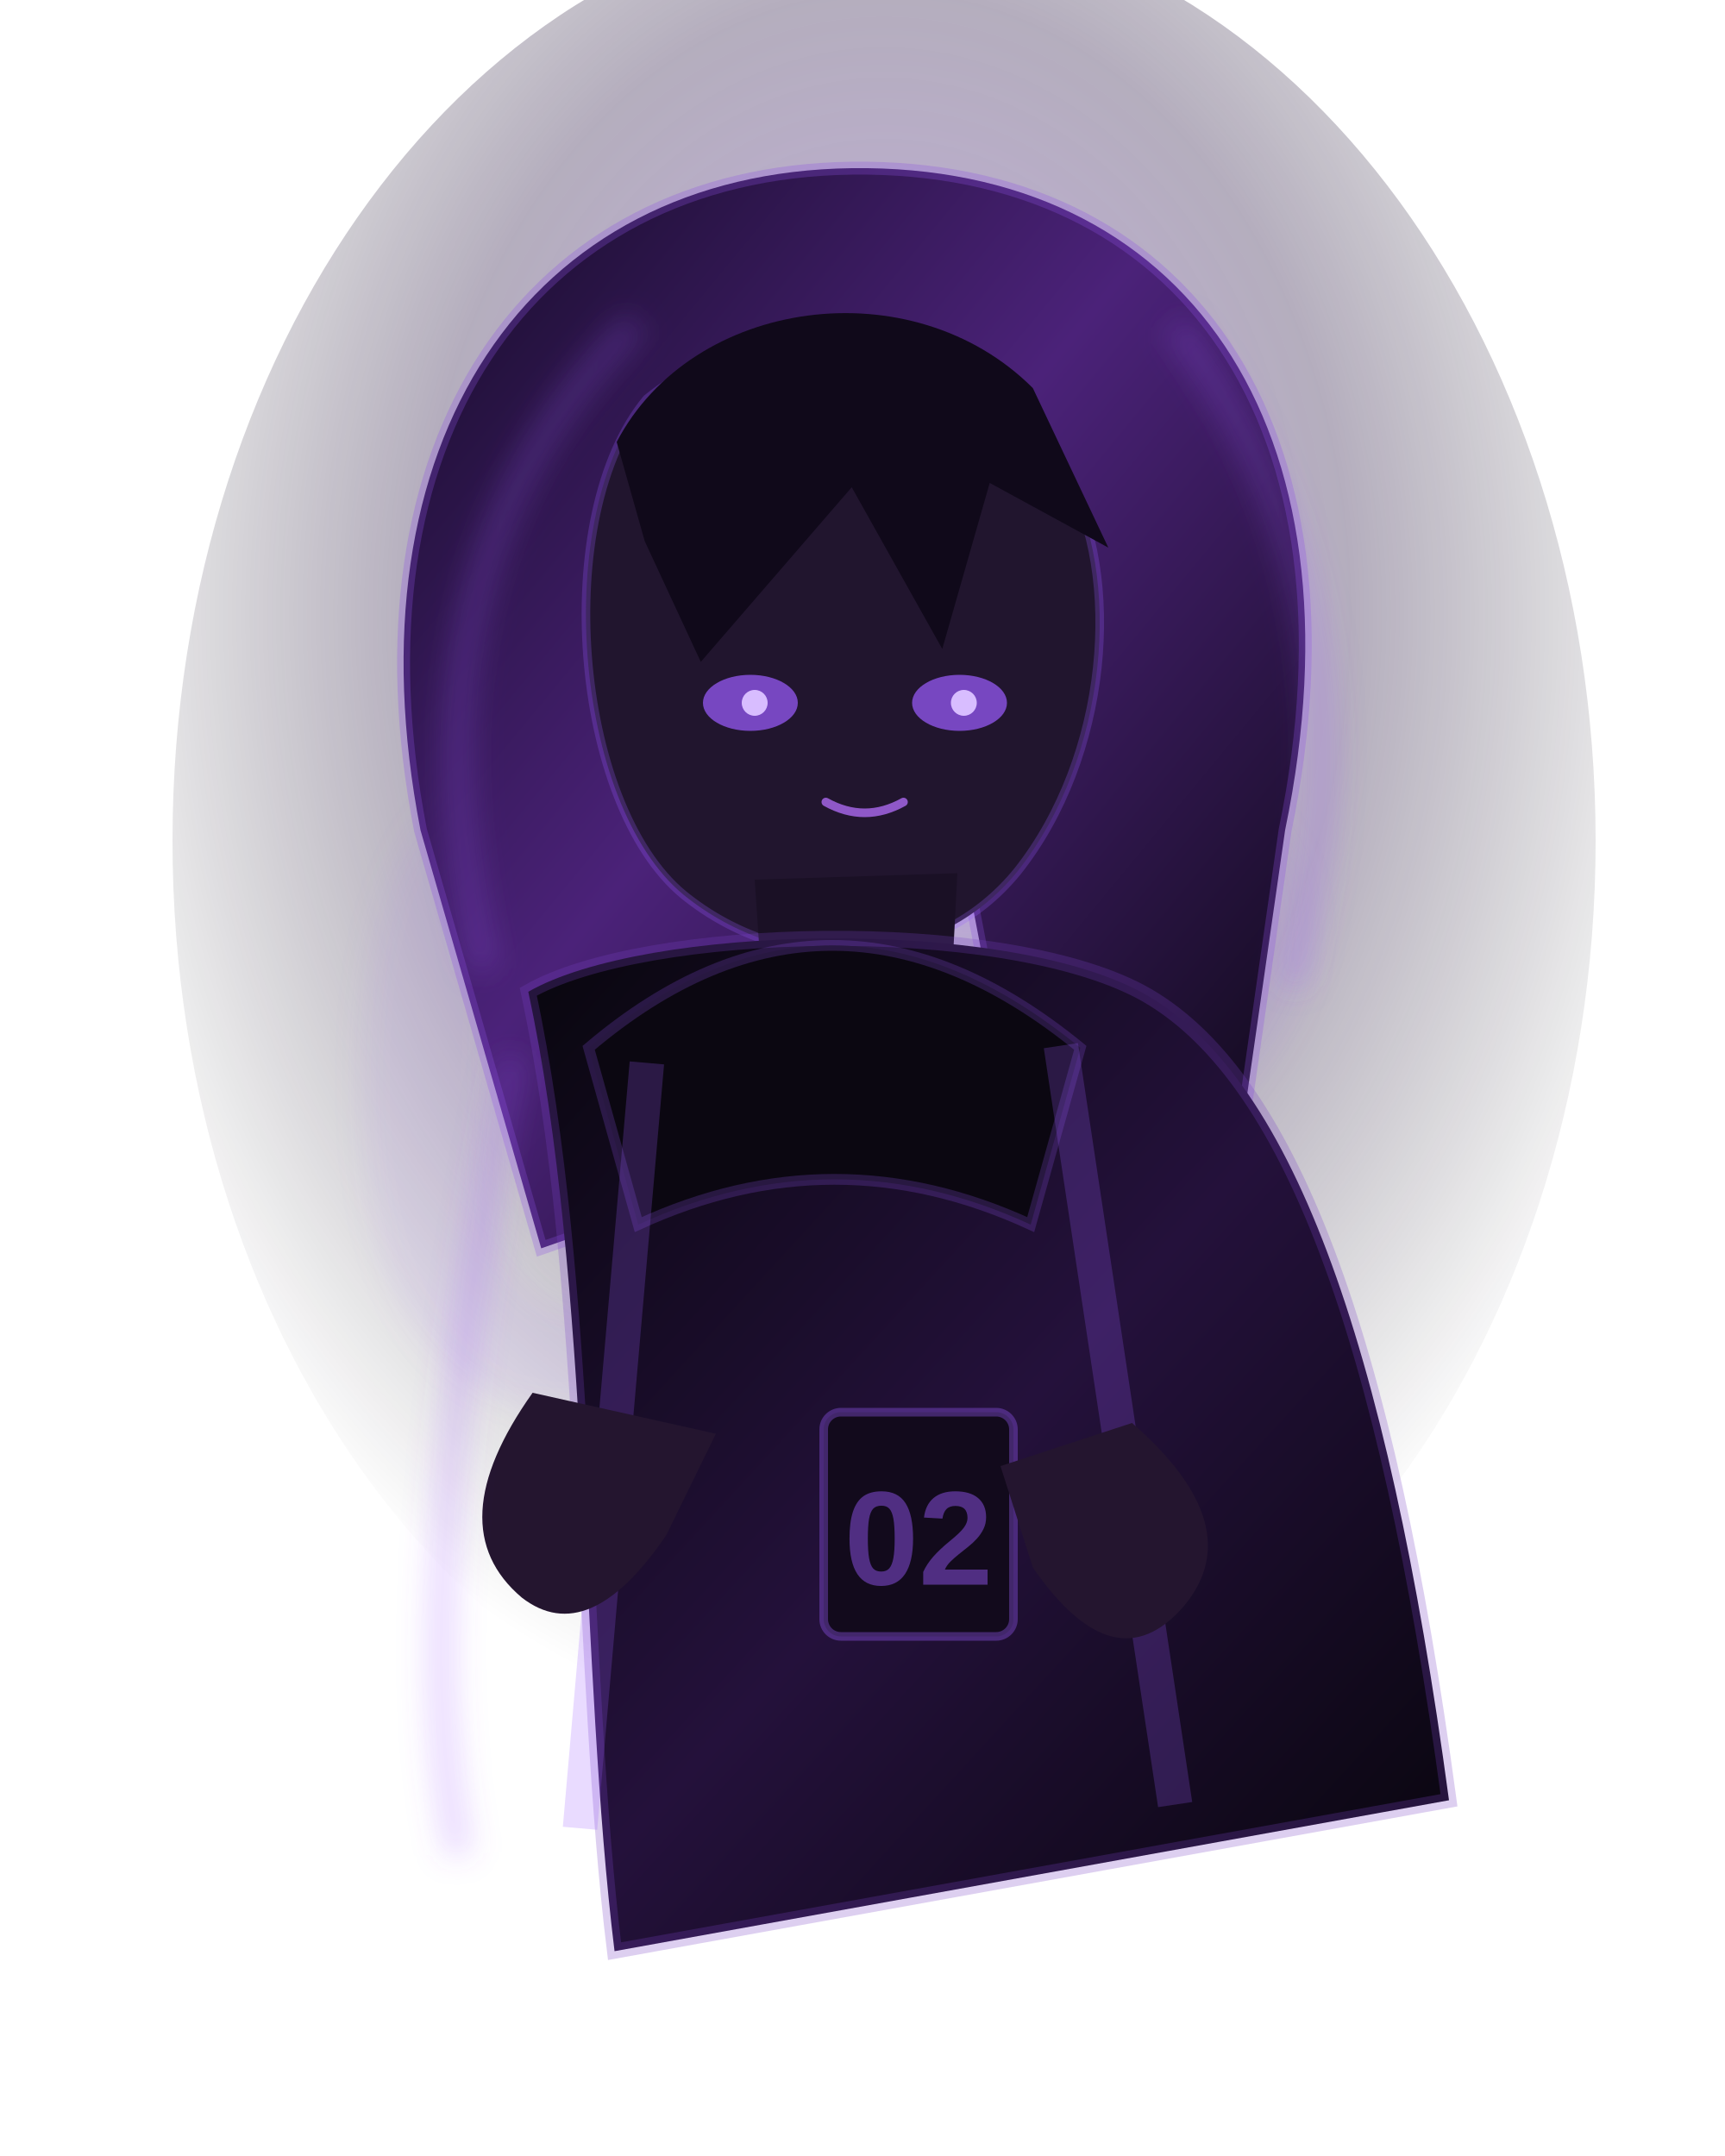
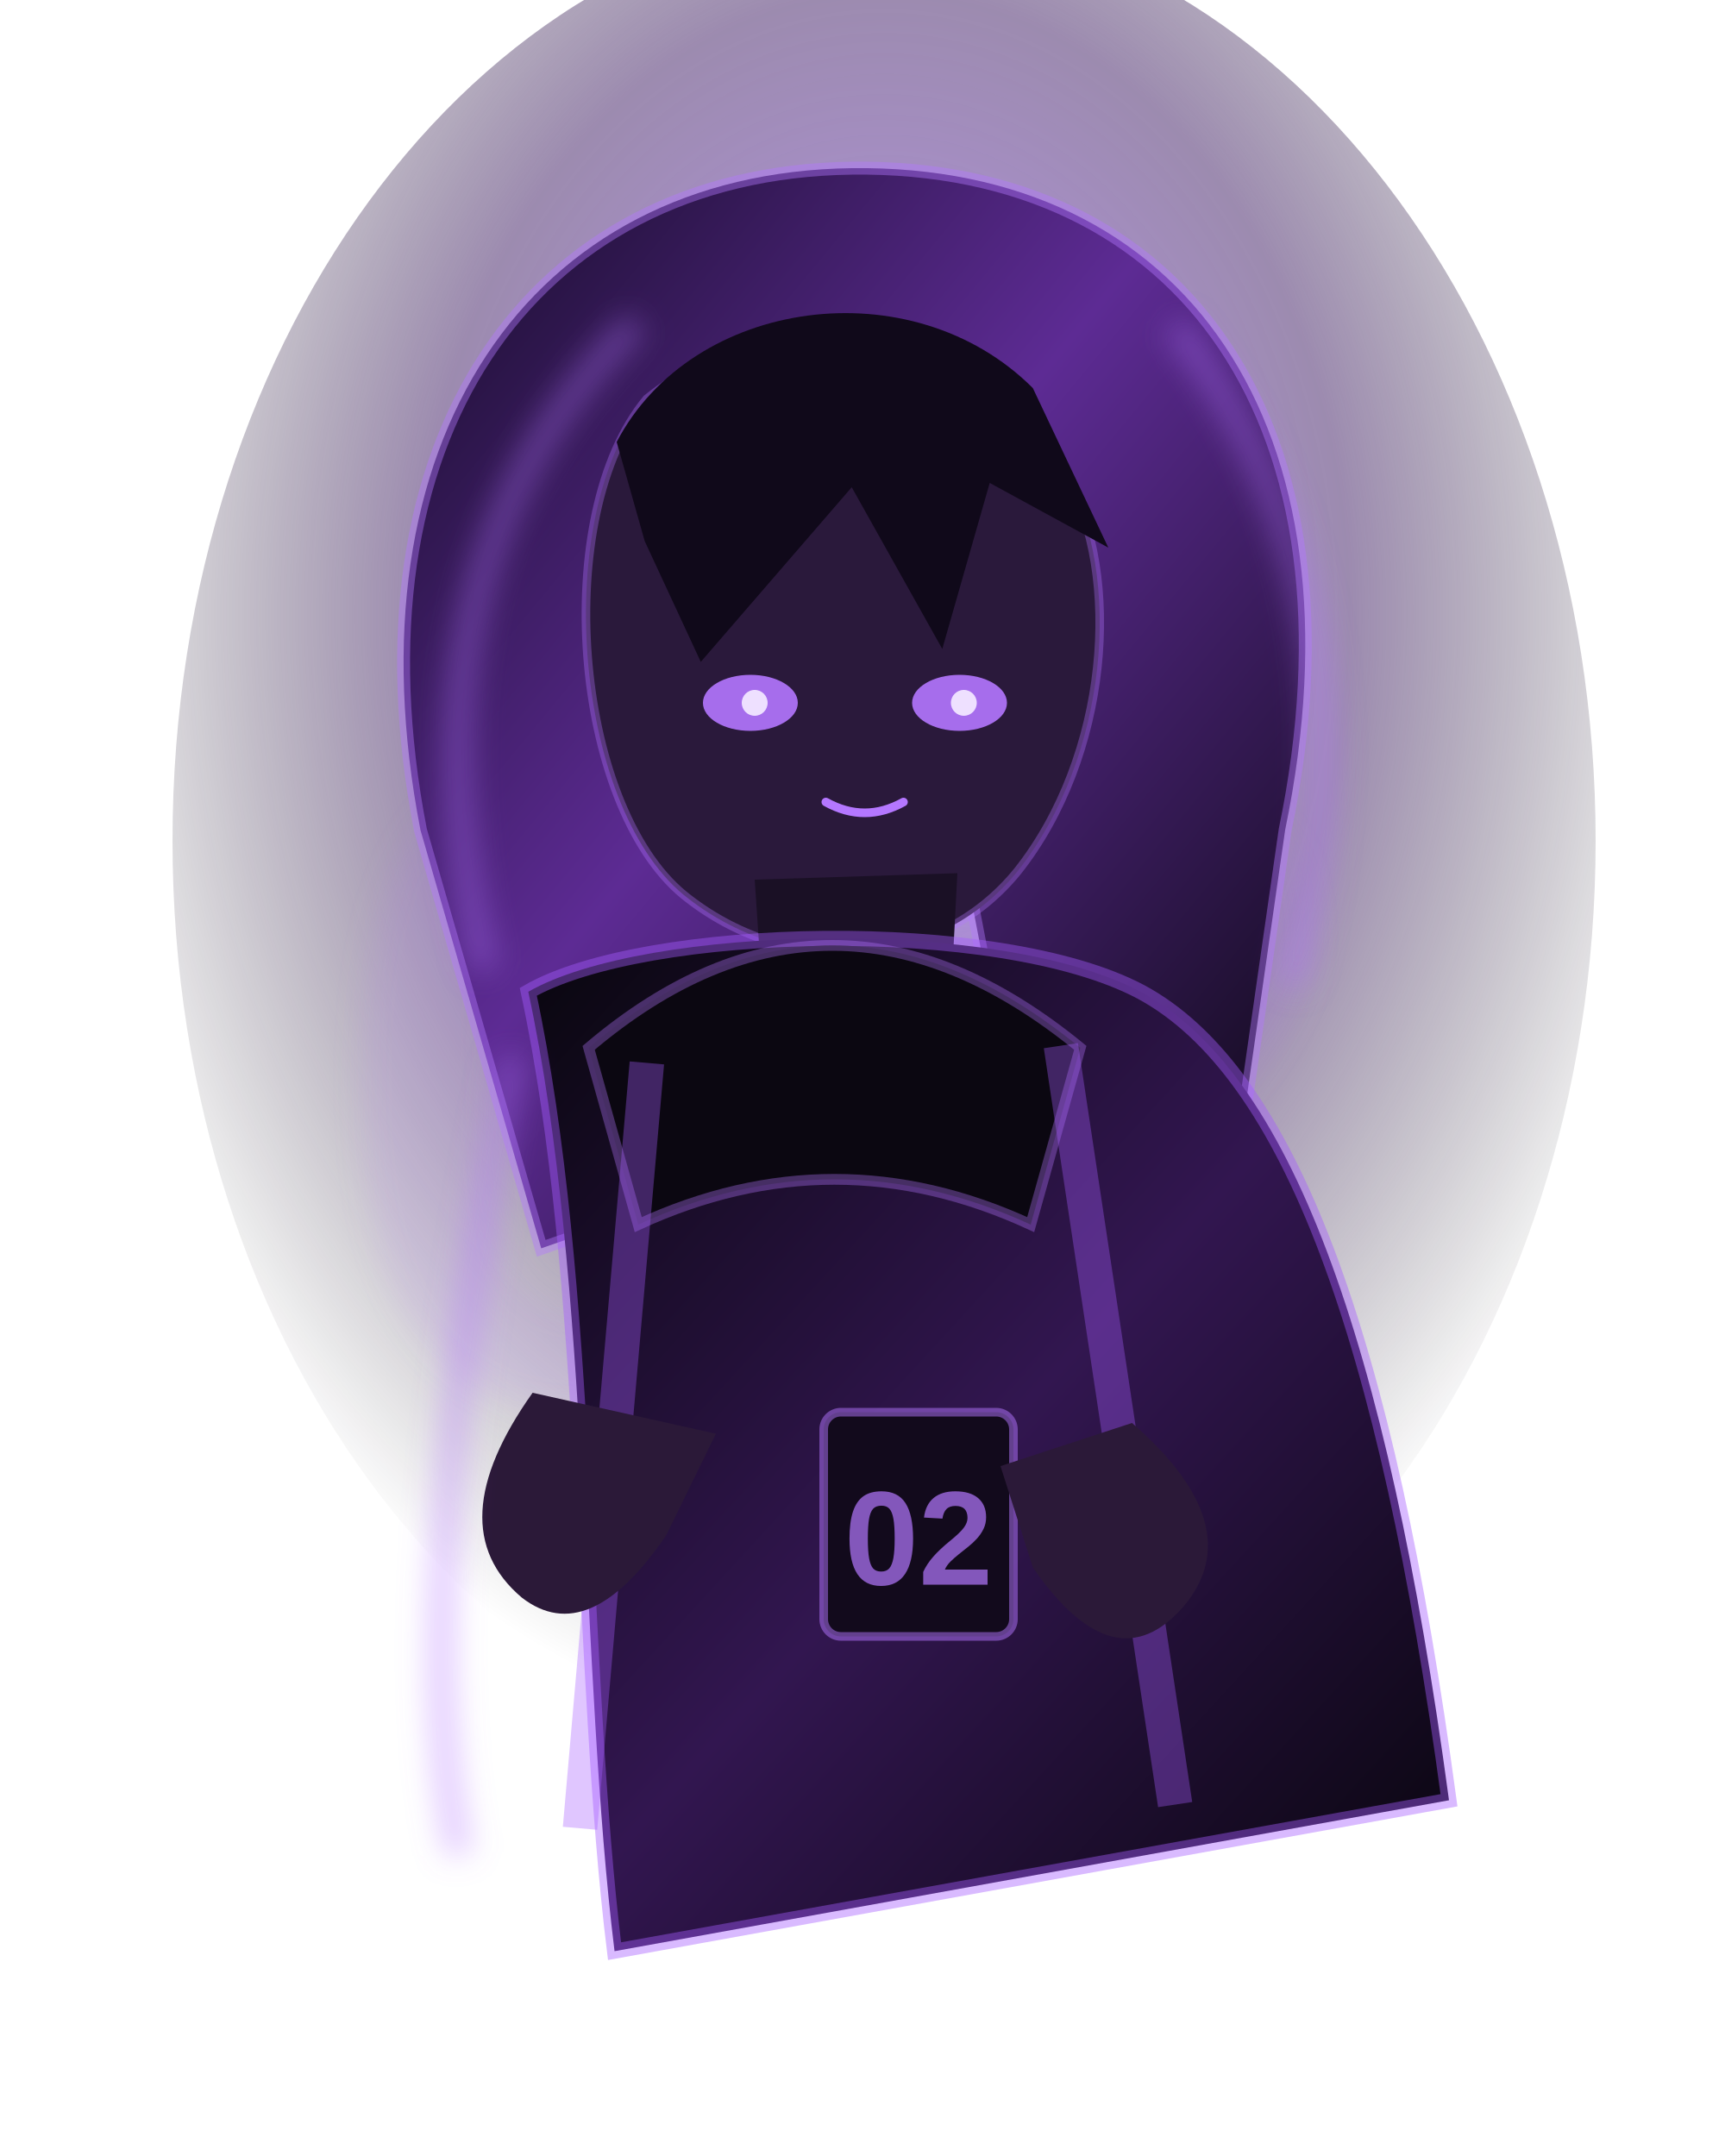
<svg xmlns="http://www.w3.org/2000/svg" viewBox="0 0 800 1000">
  <defs>
    <radialGradient id="g" cx="50%" cy="38%" r="60%">
-       <stop offset="0" stop-color="#7b3fd0" stop-opacity=".42" />
-       <stop offset=".55" stop-color="#24103f" stop-opacity=".34" />
+       <stop offset="0" stop-color="#9b5cff" stop-opacity=".62" />
+       <stop offset=".55" stop-color="#3a1760" stop-opacity=".5" />
      <stop offset="1" stop-color="#050507" stop-opacity="0" />
    </radialGradient>
    <linearGradient id="hair" x1="0" y1="0" x2="1" y2="1">
      <stop stop-color="#140b25" />
-       <stop offset=".45" stop-color="#4b2279" />
+       <stop offset=".45" stop-color="#5d2b94" />
      <stop offset="1" stop-color="#0a0710" />
    </linearGradient>
    <linearGradient id="coat" x1="0" y1="0" x2="1" y2="1">
      <stop stop-color="#08060d" />
-       <stop offset=".5" stop-color="#24113b" />
+       <stop offset=".5" stop-color="#321650" />
      <stop offset="1" stop-color="#07050b" />
    </linearGradient>
    <filter id="blur">
      <feGaussianBlur stdDeviation="7" />
    </filter>
  </defs>
  <ellipse cx="410" cy="390" rx="330" ry="430" fill="url(#g)" />
-   <text x="390" y="650" text-anchor="middle" font-family="Arial,sans-serif" font-size="430" font-weight="900" fill="#9b5cff" opacity=".08" filter="url(#blur)">02</text>
-   <path d="M195 385C160 205 245 80 395 78c154-2 240 119 201 307l-28 195-92-30-34-177-76 166-115 40z" fill="url(#hair)" stroke="#8c4fe1" stroke-opacity=".28" stroke-width="6" />
-   <path d="M300 185c60-49 157-29 194 35 27 47 20 131-22 184-38 47-107 50-155 11-51-42-62-176-17-230z" fill="#21152e" stroke="#9b5cff" stroke-opacity=".25" stroke-width="4" />
+   <text x="390" y="650" text-anchor="middle" font-family="Arial,sans-serif" font-size="430" font-weight="900" fill="#b477ff" opacity=".12" filter="url(#blur)">02</text>
+   <path d="M195 385C160 205 245 80 395 78c154-2 240 119 201 307l-28 195-92-30-34-177-76 166-115 40z" fill="url(#hair)" stroke="#b477ff" stroke-opacity=".42" stroke-width="6" />
+   <path d="M300 185c60-49 157-29 194 35 27 47 20 131-22 184-38 47-107 50-155 11-51-42-62-176-17-230z" fill="#2a193b" stroke="#b477ff" stroke-opacity=".34" stroke-width="4" />
  <path d="M286 205c35-67 137-81 193-25l35 74-55-30-22 77-42-75-70 81-26-56z" fill="#10091a" />
-   <ellipse cx="348" cy="326" rx="22" ry="13" fill="#9b5cff" opacity=".7" />
-   <ellipse cx="445" cy="326" rx="22" ry="13" fill="#9b5cff" opacity=".7" />
-   <circle cx="350" cy="326" r="6" fill="#d8bdff" />
-   <circle cx="447" cy="326" r="6" fill="#d8bdff" />
-   <path d="M383 372q18 10 36 0" fill="none" stroke="#8f58c8" stroke-width="4" stroke-linecap="round" />
+   <ellipse cx="348" cy="326" rx="22" ry="13" fill="#b477ff" opacity=".9" />
+   <ellipse cx="445" cy="326" rx="22" ry="13" fill="#b477ff" opacity=".9" />
+   <circle cx="350" cy="326" r="6" fill="#eee0ff" />
+   <circle cx="447" cy="326" r="6" fill="#eee0ff" />
+   <path d="M383 372q18 10 36 0" fill="none" stroke="#b477ff" stroke-width="4" stroke-linecap="round" />
  <path d="M350 408l5 74 85 0 4-77z" fill="#1a1025" />
-   <path d="M245 460c54-31 218-35 284 0 69 37 114 160 143 375l-387 70c-16-130-11-310-40-445z" fill="url(#coat)" stroke="#7b42c4" stroke-opacity=".25" stroke-width="7" />
-   <path d="M273 486q112-95 228 0l-23 82q-91-42-182 0z" fill="#0b0711" stroke="#9b5cff" stroke-opacity=".2" stroke-width="5" />
-   <path d="M300 493l-31 355M492 485l53 352" stroke="#9b5cff" stroke-opacity=".22" stroke-width="16" />
-   <rect x="382" y="655" width="88" height="104" rx="8" fill="#120a1c" stroke="#9b5cff" stroke-opacity=".35" stroke-width="4" />
-   <text x="426" y="735" text-anchor="middle" font-family="Arial,sans-serif" font-size="62" font-weight="900" fill="#9b5cff" opacity=".45">02</text>
-   <path d="M247 646q-44 62-5 95 31 24 67-29l23-47z" fill="#24152f" />
-   <path d="M525 660q55 48 24 85-32 37-70-18l-15-47z" fill="#24152f" />
-   <path d="M225 450q-45-188 70-300M545 151q99 130 54 306M238 490q-50 250-25 370" fill="none" stroke="#a65cff" stroke-opacity=".25" stroke-width="12" filter="url(#blur)" />
+   <path d="M245 460c54-31 218-35 284 0 69 37 114 160 143 375l-387 70c-16-130-11-310-40-445z" fill="url(#coat)" stroke="#a65cff" stroke-opacity=".42" stroke-width="7" />
+   <path d="M273 486q112-95 228 0l-23 82q-91-42-182 0z" fill="#0b0711" stroke="#b477ff" stroke-opacity=".35" stroke-width="5" />
+   <path d="M300 493l-31 355M492 485l53 352" stroke="#a65cff" stroke-opacity=".35" stroke-width="16" />
+   <rect x="382" y="655" width="88" height="104" rx="8" fill="#120a1c" stroke="#b477ff" stroke-opacity=".5" stroke-width="4" />
+   <text x="426" y="735" text-anchor="middle" font-family="Arial,sans-serif" font-size="62" font-weight="900" fill="#b477ff" opacity=".7">02</text>
+   <path d="M247 646q-44 62-5 95 31 24 67-29l23-47z" fill="#2b1938" />
+   <path d="M525 660q55 48 24 85-32 37-70-18l-15-47z" fill="#2b1938" />
+   <path d="M225 450q-45-188 70-300M545 151q99 130 54 306M238 490q-50 250-25 370" fill="none" stroke="#b477ff" stroke-opacity=".4" stroke-width="12" filter="url(#blur)" />
</svg>
